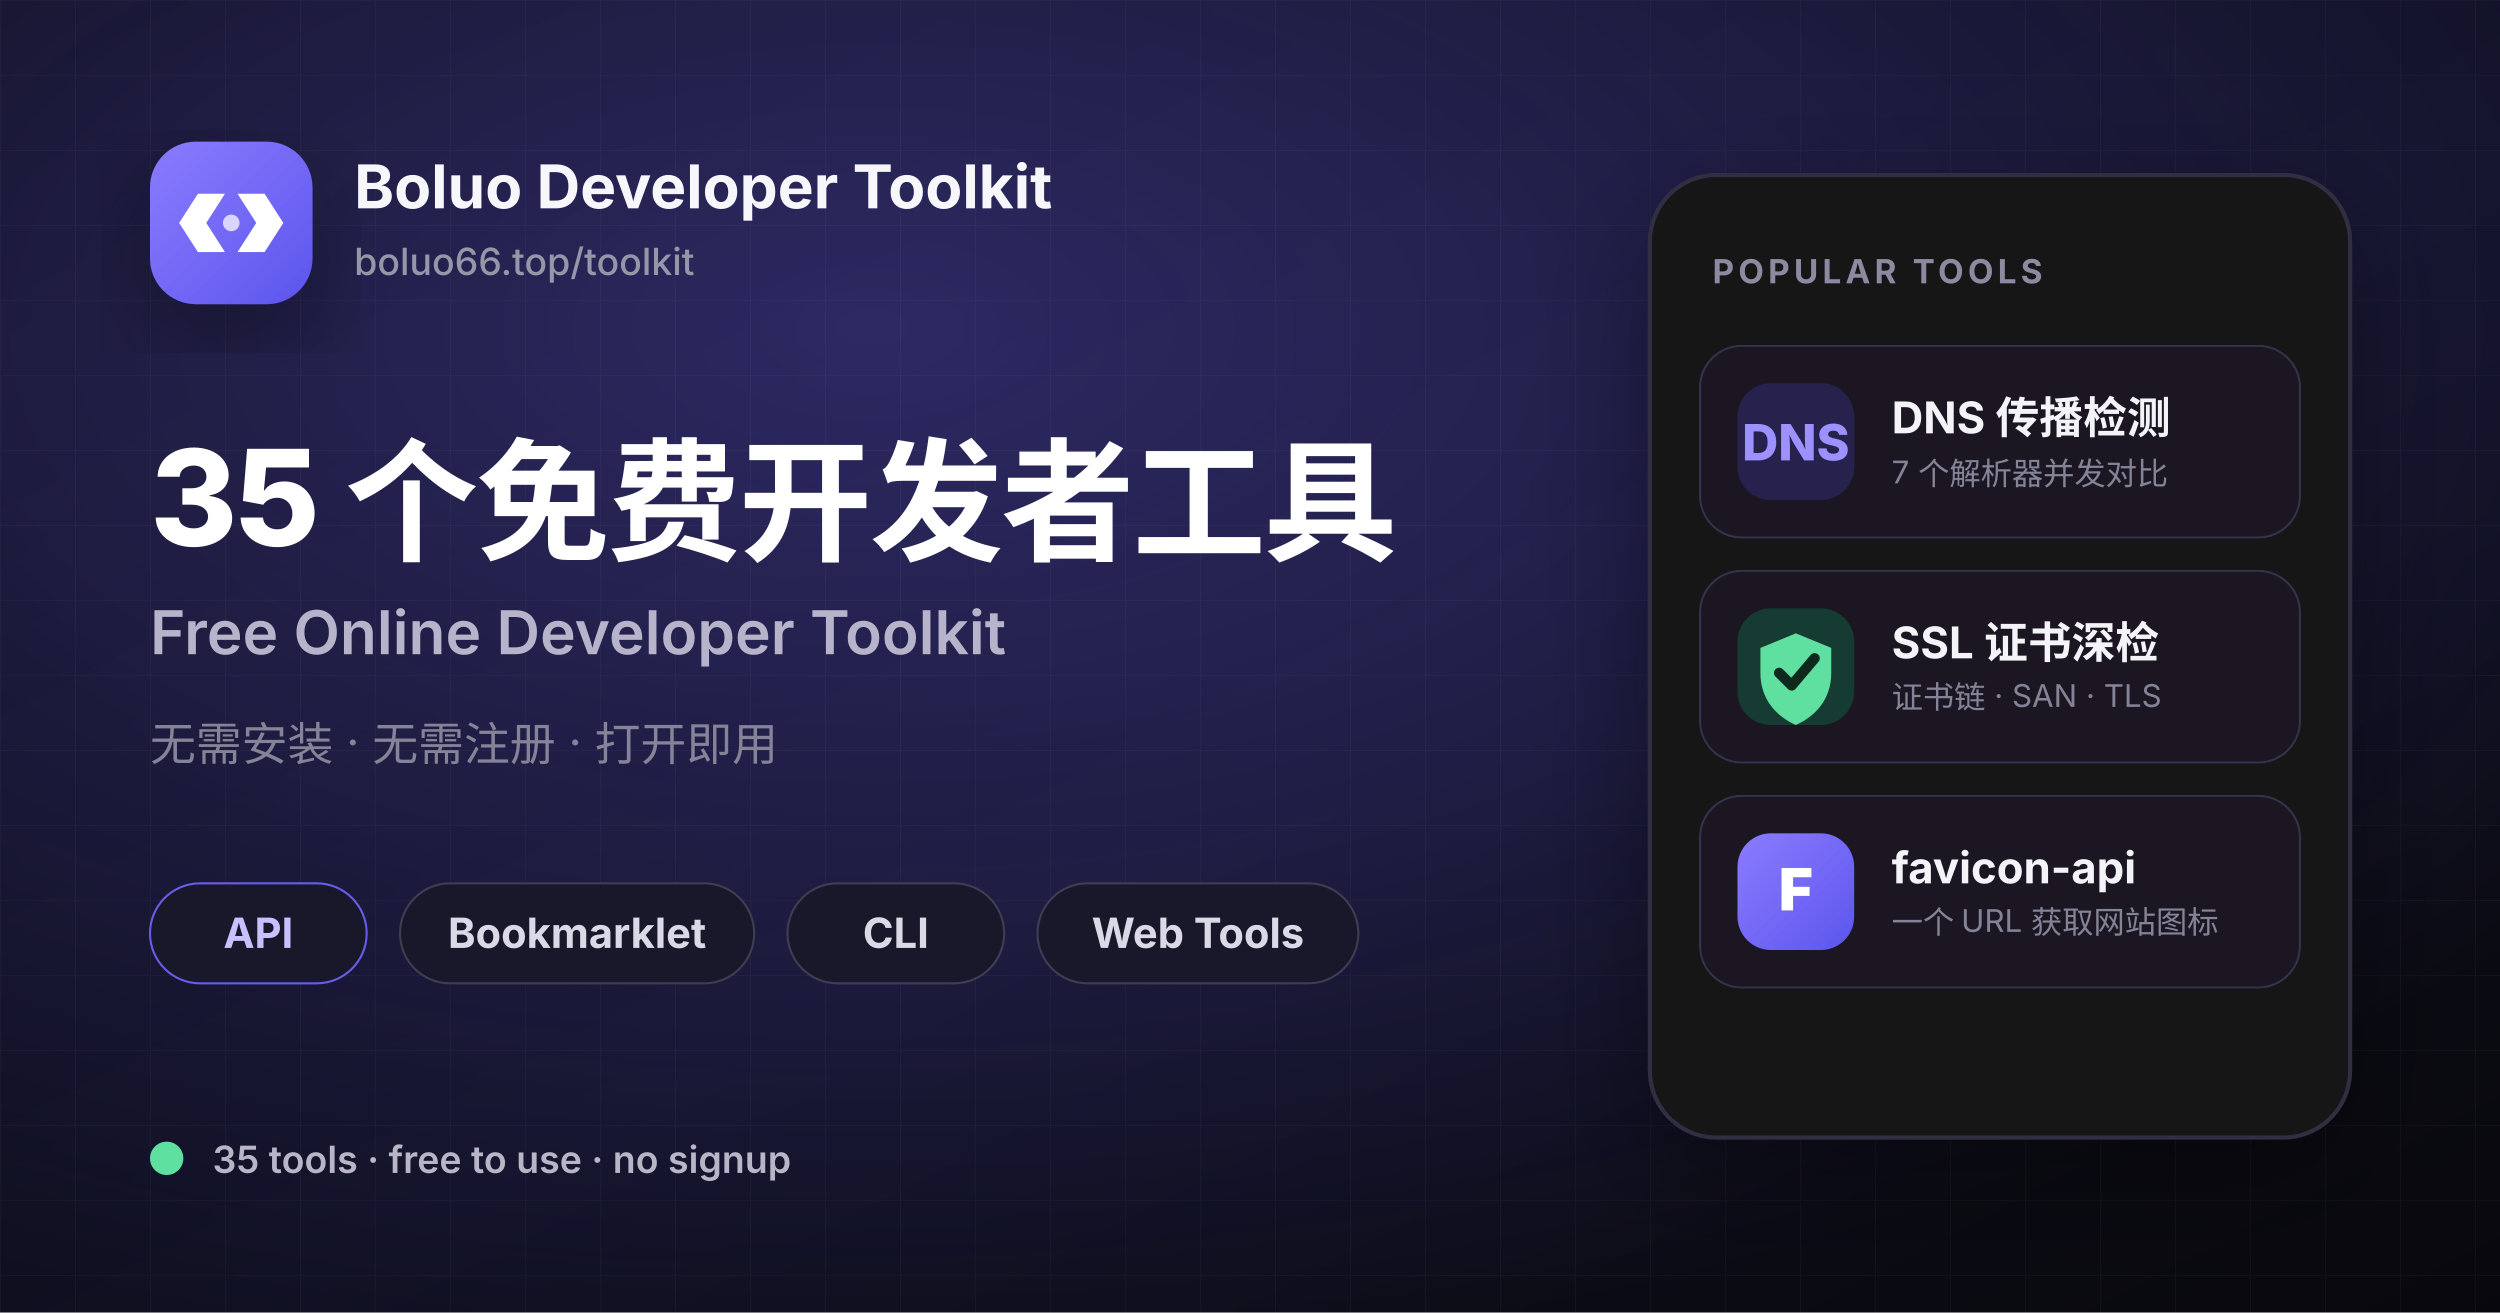
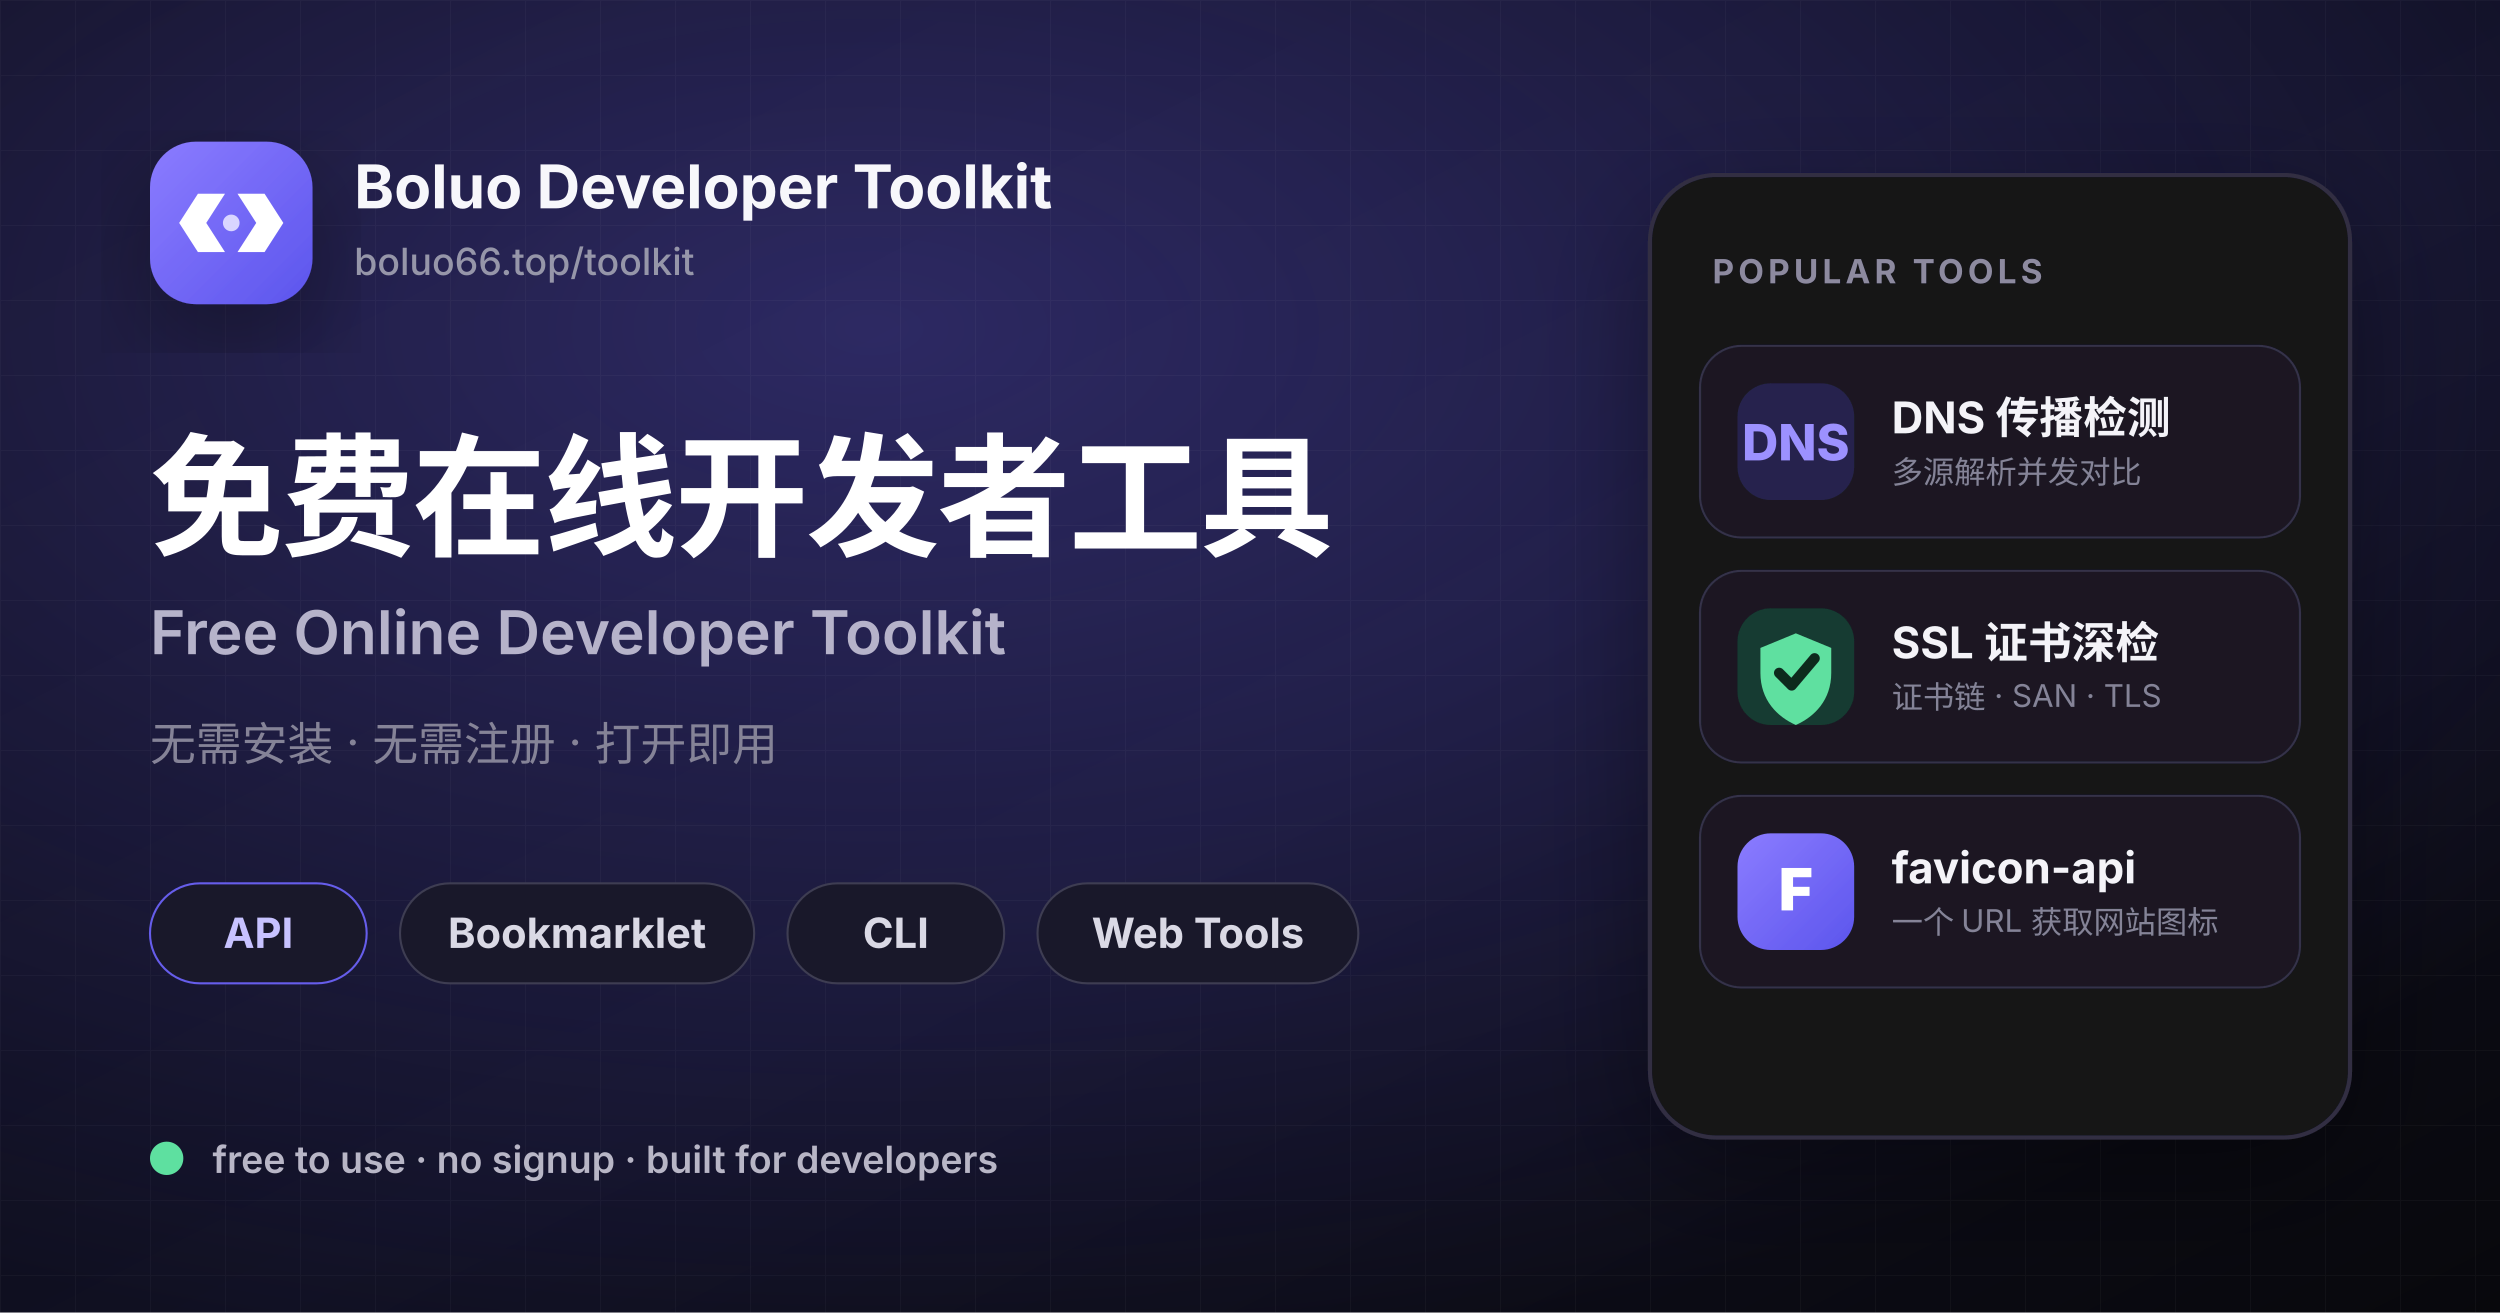
<svg xmlns="http://www.w3.org/2000/svg" width="1200" height="630" viewBox="0 0 1200 630">
  <defs>
    <linearGradient id="bg" x1="0" y1="0" x2="1" y2="1">
      <stop offset="0" stop-color="#09090f" />
      <stop offset="0.55" stop-color="#101022" />
      <stop offset="1" stop-color="#08080c" />
    </linearGradient>
    <linearGradient id="brand" x1="0" y1="0" x2="1" y2="1">
      <stop offset="0" stop-color="#8b7cff" />
      <stop offset="1" stop-color="#5c55ed" />
    </linearGradient>
    <radialGradient id="glow" cx="0.35" cy="0.25" r="0.8">
      <stop offset="0" stop-color="#7165ff" stop-opacity="0.32" />
      <stop offset="1" stop-color="#7165ff" stop-opacity="0" />
    </radialGradient>
    <pattern id="grid" width="36" height="36" patternUnits="userSpaceOnUse">
      <path d="M36 0H0V36" fill="none" stroke="#ffffff" stroke-opacity="0.035" />
    </pattern>
    <filter id="shadow" x="-30%" y="-30%" width="160%" height="160%">
      <feDropShadow dx="0" dy="18" stdDeviation="28" flood-color="#000" flood-opacity="0.38" />
    </filter>
  </defs>
  <rect width="1200" height="630" fill="url(#bg)" />
  <rect width="1200" height="630" fill="url(#glow)" />
  <rect width="1200" height="630" fill="url(#grid)" />
  <g font-family="Inter, PingFang SC, Noto Sans CJK SC, Arial, sans-serif">
    <g transform="translate(72 68)">
      <rect width="78" height="78" rx="22" fill="url(#brand)" filter="url(#shadow)" />
      <path d="M23 25h13l-9 14 9 14H23L14 39zM55 25H42l9 14-9 14h13l9-14z" fill="#fff" />
      <circle cx="39" cy="39" r="4" fill="#d9d5ff" />
    </g>
    <text x="170" y="100" fill="#f7f7fb" font-size="29" font-weight="750">Boluo Developer Toolkit</text>
    <text x="170" y="132" fill="#9696a9" font-size="18" font-weight="500">boluo66.top/toolkit</text>
-     <text x="72" y="262" fill="#ffffff" font-size="64" font-weight="800" letter-spacing="-1">35 个免费开发者工具</text>
+     <text x="72" y="262" fill="#ffffff" font-size="64" font-weight="800" letter-spacing="-1">免费在线开发者工具</text>
    <text x="72" y="314" fill="#b6b3ca" font-size="29" font-weight="600">Free Online Developer Toolkit</text>
    <text x="72" y="365" fill="#858397" font-size="22">无需安装 · 无需注册 · 打开即用</text>
    <g transform="translate(72 424)" font-size="20" font-weight="700">
      <g>
        <rect width="104" height="48" rx="24" fill="#19182a" stroke="#665deb" />
        <text x="52" y="31" fill="#c7c2ff" text-anchor="middle">API</text>
      </g>
      <g transform="translate(120)">
        <rect width="170" height="48" rx="24" fill="#19182a" stroke="#3e3d52" />
        <text x="85" y="31" fill="#dad9e5" text-anchor="middle">Bookmarklet</text>
      </g>
      <g transform="translate(306)">
        <rect width="104" height="48" rx="24" fill="#19182a" stroke="#3e3d52" />
        <text x="52" y="31" fill="#dad9e5" text-anchor="middle">CLI</text>
      </g>
      <g transform="translate(426)">
        <rect width="154" height="48" rx="24" fill="#19182a" stroke="#3e3d52" />
        <text x="77" y="31" fill="#dad9e5" text-anchor="middle">Web Tools</text>
      </g>
    </g>
    <g transform="translate(792 84)" filter="url(#shadow)">
      <rect width="336" height="462" rx="32" fill="#121219" stroke="#302e42" stroke-width="2" />
      <text x="30" y="52" fill="#8d8a9f" font-size="16" font-weight="700" letter-spacing="2">POPULAR TOOLS</text>
      <g transform="translate(24 82)">
        <rect width="288" height="92" rx="20" fill="#1a1924" stroke="#343148" />
        <rect x="18" y="18" width="56" height="56" rx="16" fill="#27234d" />
        <text x="46" y="55" fill="#9c91ff" font-size="24" font-weight="800" text-anchor="middle">DNS</text>
        <text x="92" y="42" fill="#f4f3f8" font-size="21" font-weight="750">DNS 传播检测</text>
-         <text x="92" y="66" fill="#858397" font-size="15">7 个解析器并发对比</text>
+         <text x="92" y="66" fill="#858397" font-size="15">多源解析并发对比</text>
      </g>
      <g transform="translate(24 190)">
        <rect width="288" height="92" rx="20" fill="#1a1924" stroke="#343148" />
        <rect x="18" y="18" width="56" height="56" rx="16" fill="#173b30" />
        <path d="M46 30l17 7v12c0 13-8 21-17 25-9-4-17-12-17-25V37z" fill="#5ee0a0" />
        <path d="M38 49l6 6 11-13" fill="none" stroke="#10291f" stroke-width="5" stroke-linecap="round" stroke-linejoin="round" />
        <text x="92" y="42" fill="#f4f3f8" font-size="21" font-weight="750">SSL 证书深检</text>
        <text x="92" y="66" fill="#858397" font-size="15">证书链 · SAN · TLS</text>
      </g>
      <g transform="translate(24 298)">
        <rect width="288" height="92" rx="20" fill="#1a1924" stroke="#343148" />
        <rect x="18" y="18" width="56" height="56" rx="16" fill="url(#brand)" />
        <text x="46" y="55" fill="#fff" font-size="28" font-weight="850" text-anchor="middle">F</text>
        <text x="92" y="42" fill="#f4f3f8" font-size="21" font-weight="750">favicon-api</text>
        <text x="92" y="66" fill="#858397" font-size="15">一个 URL 获取网站图标</text>
      </g>
    </g>
    <g transform="translate(72 548)">
      <circle cx="8" cy="8" r="8" fill="#5ee0a0" />
-       <text x="30" y="15" fill="#b8b6c6" font-size="18" font-weight="600">35 tools · free to use · no signup</text>
+       <text x="30" y="15" fill="#b8b6c6" font-size="18" font-weight="600">free to use · no signup · built for developers</text>
    </g>
  </g>
</svg>
